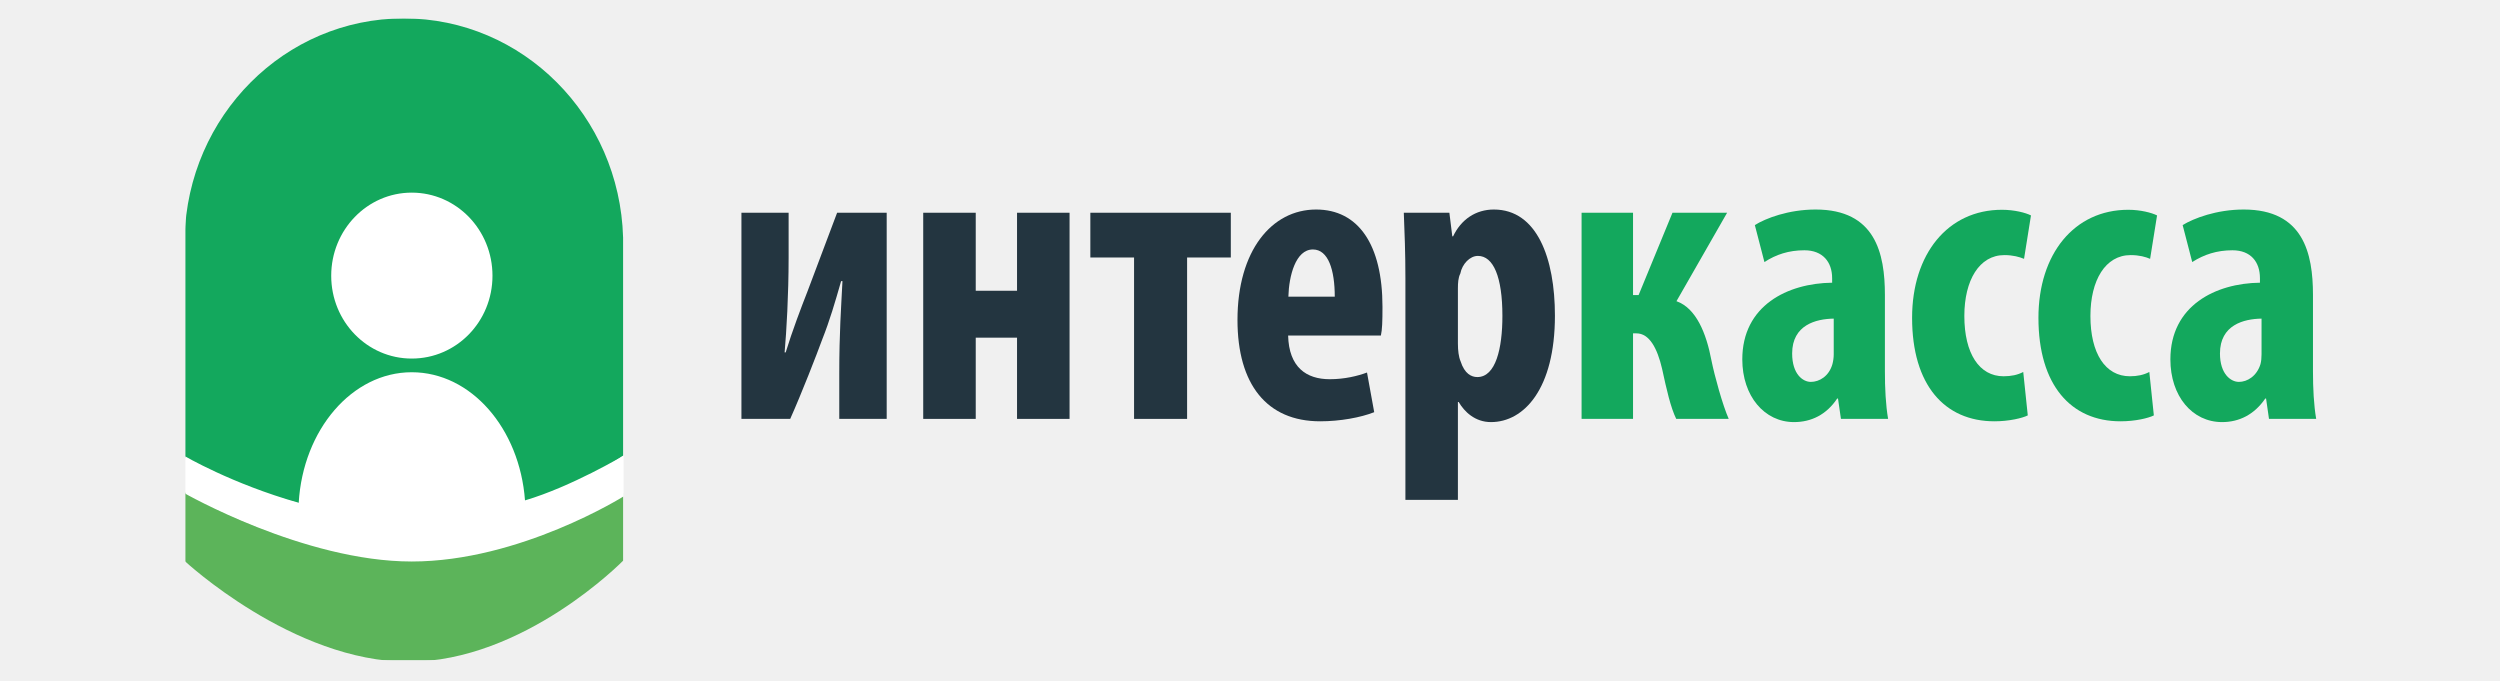
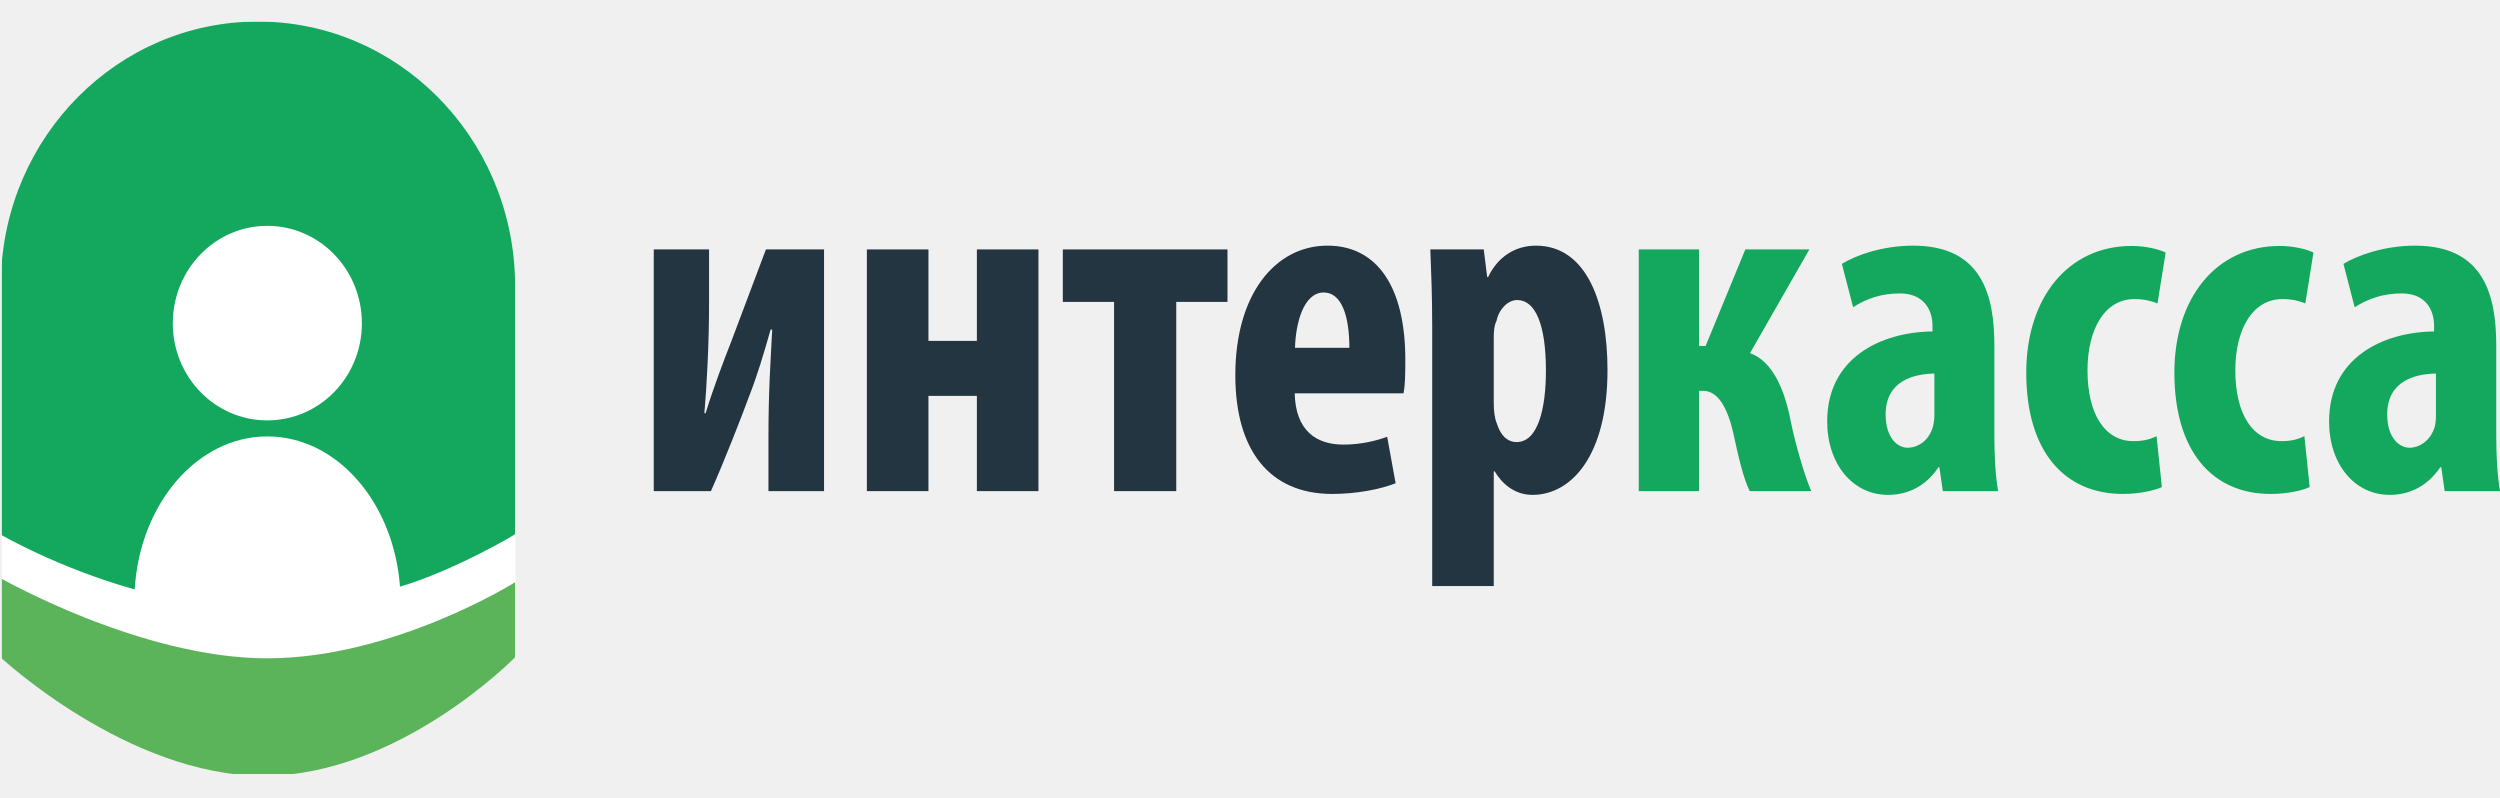
- <svg xmlns="http://www.w3.org/2000/svg" xmlns:xlink="http://www.w3.org/1999/xlink" width="136px" height="37px" viewBox="0 0 136 37" version="1.1">
+ <svg xmlns="http://www.w3.org/2000/svg" xmlns:xlink="http://www.w3.org/1999/xlink" width="116px" height="37px" viewBox="0 0 116 37" version="1.1">
  <defs>
    <path id="path-1" d="M0.087,0 L116,0 L116,34.913 L0.087,34.913" />
  </defs>
  <g id="Courses" stroke="none" stroke-width="1" fill="none" fill-rule="evenodd">
    <g id="Artboard-31">
-       <g id="interkassa" transform="translate(10, 1)">
+       <g id="interkassa" transform="translate(0, 1)">
        <g id="Group-6">
          <mask id="mask-2" fill="white">
            <use xlink:href="#path-1" />
          </mask>
          <g id="Clip-2" />
          <path d="M0.029,25.769 L0.029,29.502 C0.029,29.502 5.916,35 12.223,35 C18.517,35 23.896,29.502 23.896,29.502 L23.896,25.827 C23.896,25.798 18.198,29.458 12.296,29.444 C6.264,29.444 0.029,25.769 0.029,25.769" id="Fill-1" fill="#5CB45A" mask="url(#mask-2)" />
          <path d="M23.896,12.06 L23.896,11.915 C23.707,5.308 18.444,0 11.963,0 C5.481,0 0.217,5.308 0.043,11.915 L0.029,11.915 L0.029,23.844 C0.029,23.844 5.307,27.198 12.485,27.198 C19.299,27.198 23.896,23.785 23.896,23.785 L23.896,12.06" id="Fill-3" fill="#13A85D" mask="url(#mask-2)" />
          <path d="M12.398,18.506 C14.834,18.506 16.791,16.494 16.791,14 C16.791,11.506 14.834,9.479 12.398,9.479 C9.976,9.479 8.018,11.506 8.018,14 C8.018,16.494 9.976,18.506 12.398,18.506" id="Fill-4" fill="#FFFFFF" mask="url(#mask-2)" />
          <path d="M18.56,26.221 C18.27,22.312 15.631,19.25 12.398,19.25 C9.149,19.25 6.481,22.385 6.25,26.352 C2.595,25.317 0,23.785 0,23.785 L0,25.812 C0,25.812 6.525,29.546 12.398,29.546 C18.285,29.546 23.925,26.002 23.925,26.002 L23.925,23.785 C23.925,23.785 21.083,25.477 18.56,26.221" id="Fill-5" fill="#FFFFFF" mask="url(#mask-2)" />
        </g>
        <path d="M32.901,10.573 L32.901,13.008 C32.901,15.05 32.785,17.019 32.683,18.171 L32.741,18.171 C33.103,16.99 33.582,15.735 33.93,14.846 L35.539,10.573 L38.236,10.573 L38.236,21.788 L35.656,21.788 L35.656,19.337 C35.656,17.062 35.757,15.779 35.83,14.292 L35.757,14.292 C35.423,15.458 35.148,16.406 34.727,17.471 C34.452,18.229 33.596,20.431 32.987,21.788 L30.334,21.788 L30.334,10.573 L32.901,10.573" id="Fill-7" fill="#233540" />
        <path d="M43.08,10.573 L43.08,14.817 L45.327,14.817 L45.327,10.573 L48.184,10.573 L48.184,21.788 L45.327,21.788 L45.327,17.369 L43.08,17.369 L43.08,21.788 L40.223,21.788 L40.223,10.573 L43.08,10.573" id="Fill-8" fill="#233540" />
        <path d="M56.956,10.573 L56.956,13.008 L54.578,13.008 L54.578,21.788 L51.693,21.788 L51.693,13.008 L49.315,13.008 L49.315,10.573 L56.956,10.573" id="Fill-9" fill="#233540" />
        <path d="M60.074,17.252 C60.117,18.988 61.074,19.629 62.336,19.629 C63.148,19.629 63.858,19.454 64.365,19.265 L64.757,21.423 C64.017,21.715 62.901,21.919 61.813,21.919 C58.913,21.919 57.319,19.906 57.319,16.406 C57.319,12.644 59.175,10.398 61.596,10.398 C63.887,10.398 65.207,12.294 65.207,15.692 C65.207,16.494 65.192,16.931 65.12,17.252 L60.074,17.252 L60.074,17.252 Z M62.611,15.137 C62.611,13.694 62.263,12.571 61.422,12.571 C60.48,12.571 60.117,14.015 60.088,15.137 L62.611,15.137 L62.611,15.137 Z" id="Fill-10" fill="#233540" />
        <path d="M66.454,14.131 C66.454,12.775 66.41,11.637 66.367,10.573 L68.846,10.573 L69.005,11.856 L69.049,11.856 C69.484,10.938 70.281,10.398 71.267,10.398 C73.617,10.398 74.588,13.052 74.588,16.173 C74.588,20.154 72.906,21.962 71.108,21.962 C70.238,21.962 69.658,21.394 69.353,20.869 L69.31,20.869 L69.31,26.192 L66.454,26.192 L66.454,14.131 L66.454,14.131 Z M69.31,17.69 C69.31,18.069 69.353,18.419 69.455,18.652 C69.672,19.337 70.049,19.512 70.368,19.512 C71.369,19.512 71.731,17.952 71.731,16.188 C71.731,14.058 71.239,12.921 70.397,12.921 C69.963,12.921 69.542,13.358 69.441,13.883 C69.325,14.102 69.31,14.408 69.31,14.685 L69.31,17.69 L69.31,17.69 Z" id="Fill-11" fill="#233540" />
        <path d="M78.837,10.573 L78.837,15.05 L79.141,15.05 L80.983,10.573 L83.955,10.573 L81.2,15.385 C82.273,15.765 82.824,17.135 83.1,18.594 C83.273,19.454 83.709,21.029 84.042,21.788 L81.186,21.788 C80.881,21.16 80.663,20.198 80.417,19.06 C80.156,17.938 79.721,17.135 79.025,17.135 L78.837,17.135 L78.837,21.788 L76.038,21.788 L76.038,10.573 L78.837,10.573" id="Fill-12" fill="#13A85D" />
        <path d="M90.147,21.788 L89.987,20.679 L89.944,20.679 C89.364,21.554 88.537,21.962 87.594,21.962 C85.985,21.962 84.781,20.548 84.781,18.55 C84.781,15.619 87.246,14.408 89.668,14.379 L89.668,14.131 C89.668,13.256 89.16,12.615 88.16,12.615 C87.305,12.615 86.609,12.848 85.985,13.256 L85.463,11.244 C86.043,10.879 87.29,10.398 88.769,10.398 C92.017,10.398 92.539,12.775 92.539,15.05 L92.539,19.221 C92.539,20.11 92.582,21.029 92.713,21.788 L90.147,21.788 L90.147,21.788 Z M89.755,16.333 C88.798,16.348 87.493,16.669 87.493,18.229 C87.493,19.352 88.073,19.775 88.508,19.775 C88.972,19.775 89.494,19.469 89.683,18.812 C89.726,18.652 89.755,18.462 89.755,18.273 L89.755,16.333 L89.755,16.333 Z" id="Fill-13" fill="#13A85D" />
        <path d="M100.311,21.598 C100.021,21.744 99.296,21.919 98.499,21.919 C95.787,21.919 94.018,19.95 94.018,16.29 C94.018,12.819 95.961,10.412 98.904,10.412 C99.586,10.412 100.195,10.573 100.485,10.719 L100.108,13.081 C99.862,12.979 99.513,12.877 99.035,12.877 C97.672,12.877 96.86,14.248 96.86,16.188 C96.86,18.229 97.672,19.469 98.992,19.469 C99.412,19.469 99.76,19.396 100.064,19.235 L100.311,21.598" id="Fill-14" fill="#13A85D" />
        <path d="M107.169,21.598 C106.879,21.744 106.169,21.919 105.357,21.919 C102.66,21.919 100.891,19.95 100.891,16.29 C100.891,12.819 102.834,10.412 105.778,10.412 C106.445,10.412 107.053,10.573 107.344,10.719 L106.966,13.081 C106.734,12.979 106.386,12.877 105.908,12.877 C104.531,12.877 103.719,14.248 103.719,16.188 C103.719,18.229 104.531,19.469 105.865,19.469 C106.27,19.469 106.618,19.396 106.923,19.235 L107.169,21.598" id="Fill-15" fill="#13A85D" />
        <path d="M113.433,21.788 L113.274,20.679 L113.231,20.679 C112.636,21.554 111.809,21.962 110.882,21.962 C109.257,21.962 108.069,20.548 108.069,18.55 C108.069,15.619 110.534,14.408 112.941,14.379 L112.941,14.131 C112.941,13.256 112.448,12.615 111.447,12.615 C110.591,12.615 109.895,12.848 109.257,13.256 L108.736,11.244 C109.33,10.879 110.577,10.398 112.056,10.398 C115.304,10.398 115.826,12.775 115.826,15.05 L115.826,19.221 C115.826,20.11 115.87,21.029 116,21.788 L113.433,21.788 L113.433,21.788 Z M113.028,16.333 C112.07,16.348 110.766,16.669 110.766,18.229 C110.766,19.352 111.36,19.775 111.795,19.775 C112.245,19.775 112.766,19.469 112.969,18.812 C113.013,18.652 113.028,18.462 113.028,18.273 L113.028,16.333 L113.028,16.333 Z" id="Fill-16" fill="#13A85D" />
      </g>
    </g>
  </g>
</svg>
